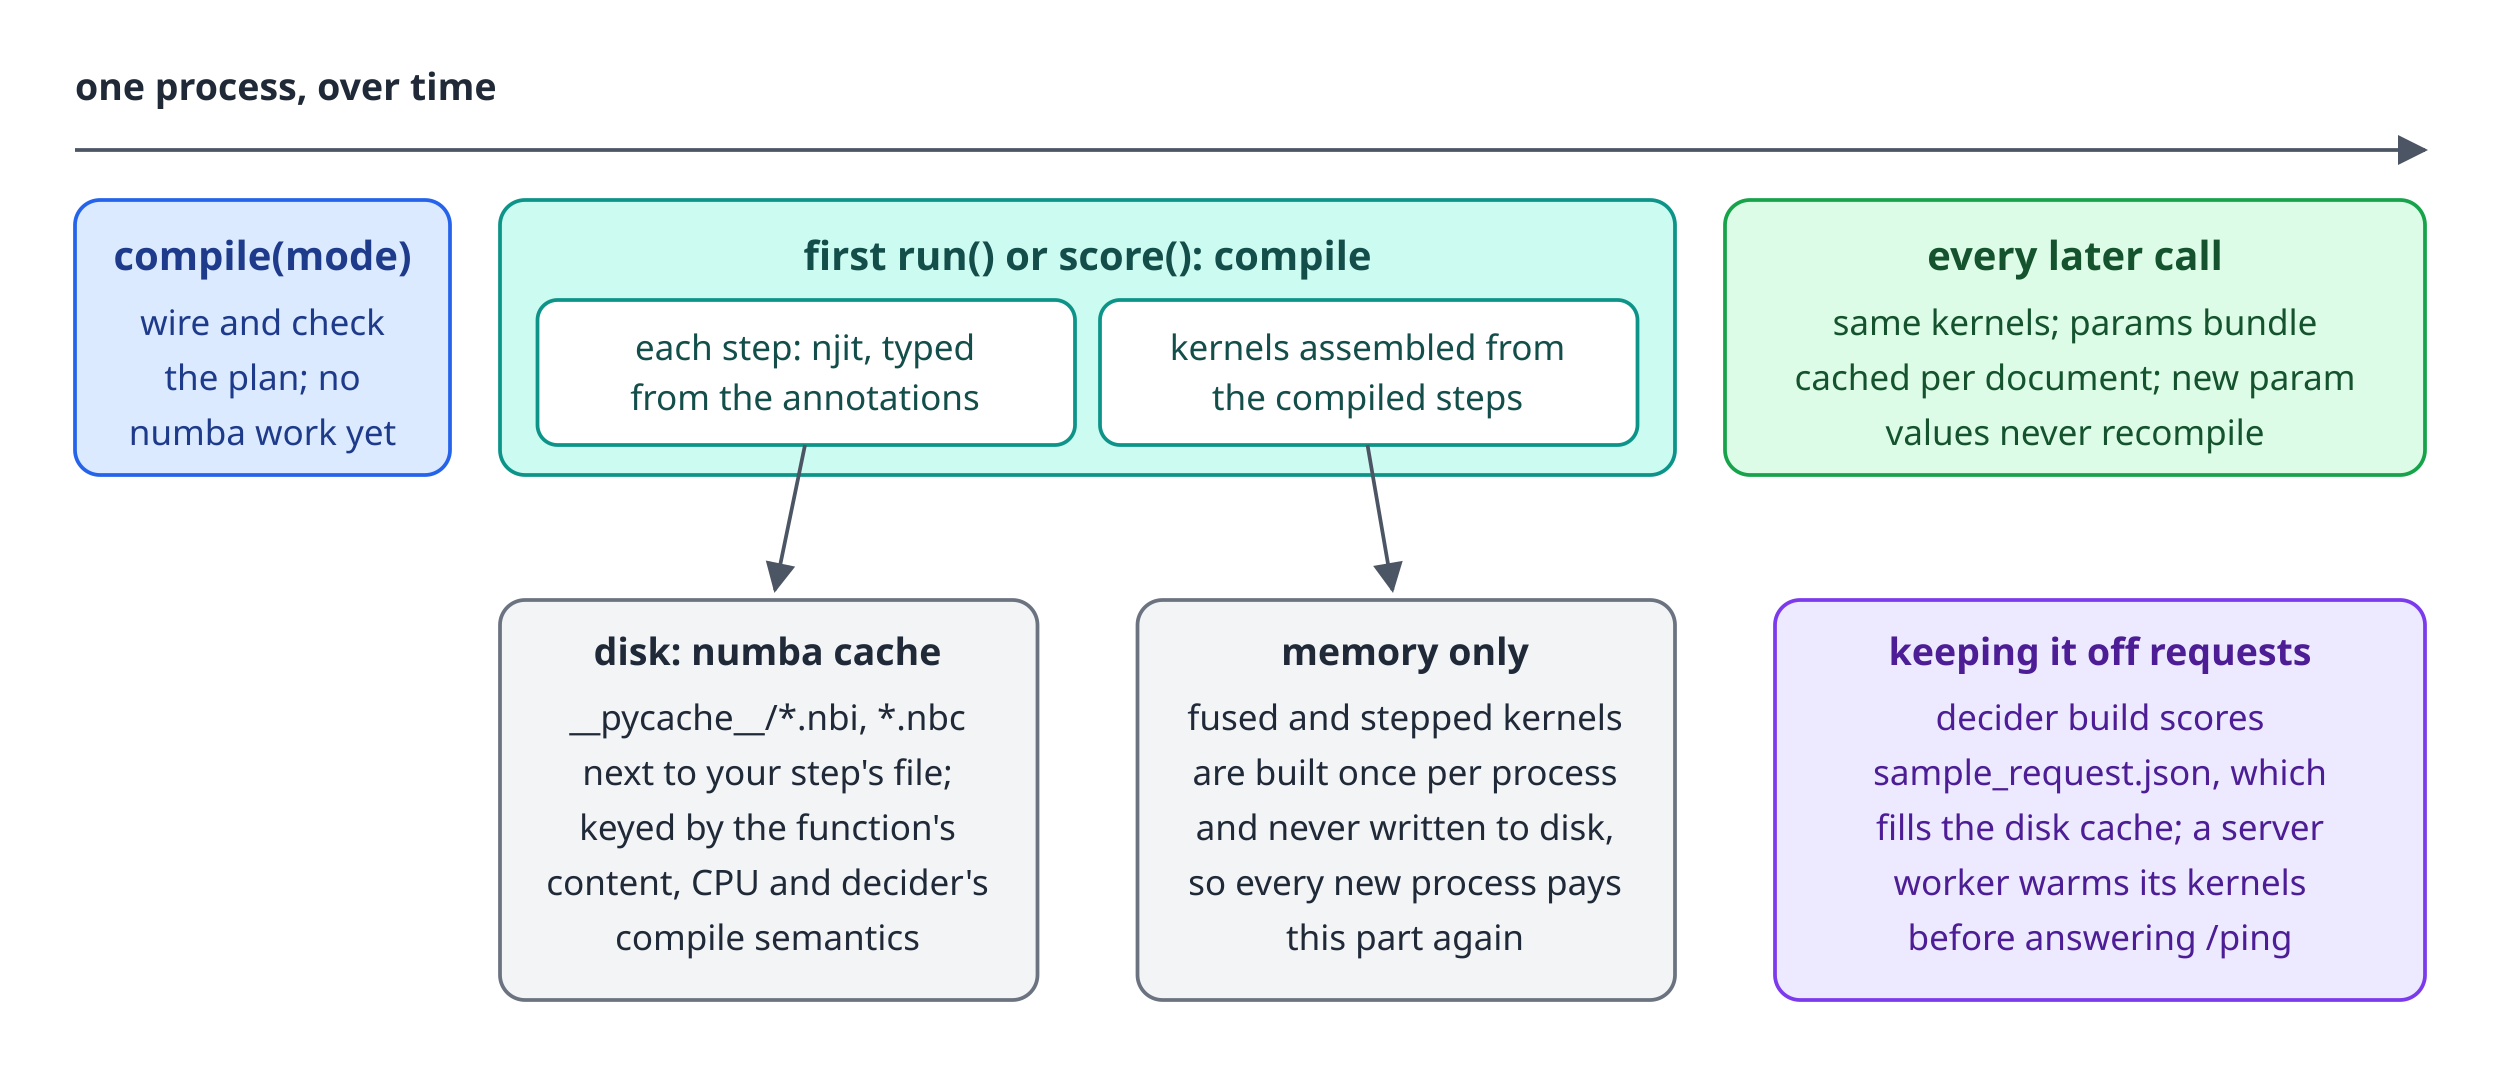
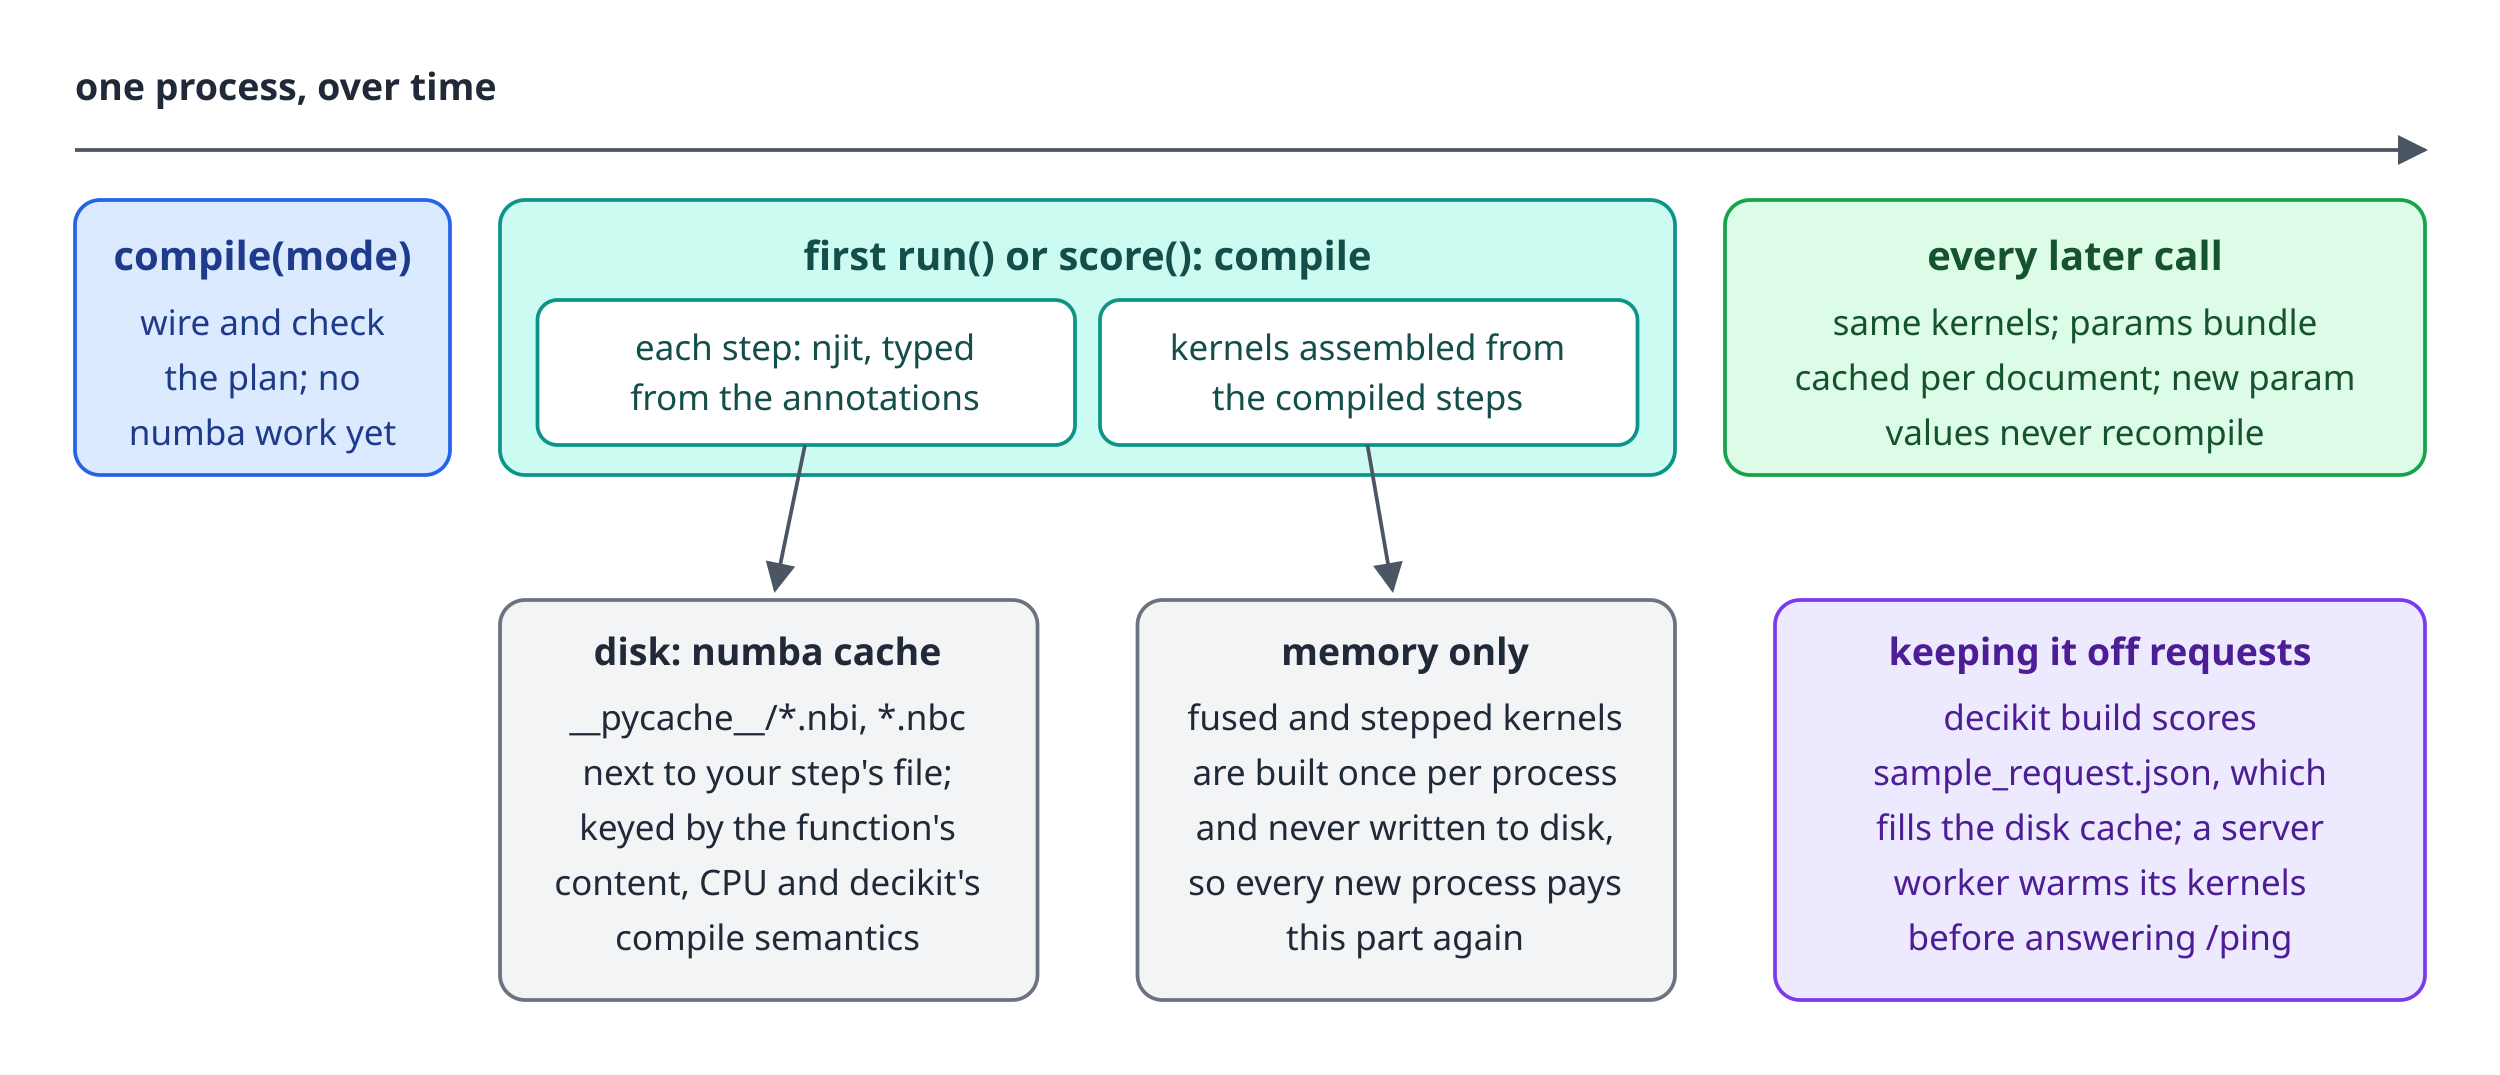
<svg xmlns="http://www.w3.org/2000/svg" viewBox="0 0 1000 430" font-family="system-ui, sans-serif">
  <defs>
    <marker id="arr" viewBox="0 0 10 10" refX="9" refY="5" markerWidth="8" markerHeight="8" orient="auto-start-reverse">
      <path d="M0,0 L10,5 L0,10 z" fill="#4b5563" />
    </marker>
  </defs>
  <rect x="0" y="0" width="1000" height="430" fill="#ffffff" />
  <line x1="30" y1="60" x2="970" y2="60" stroke="#4b5563" stroke-width="1.5" marker-end="url(#arr)" />
  <text x="30" y="40" font-size="15" font-weight="600" fill="#1f2937">one process, over time</text>
  <rect x="30" y="80" width="150" height="110" rx="10" fill="#dbeafe" stroke="#2563eb" stroke-width="1.5" />
  <text x="105" y="108" text-anchor="middle" font-size="16" font-weight="600" fill="#1e3a8a">compile(mode)</text>
  <text x="105" y="134" text-anchor="middle" font-size="14" fill="#1e3a8a">wire and check</text>
  <text x="105" y="156" text-anchor="middle" font-size="14" fill="#1e3a8a">the plan; no</text>
  <text x="105" y="178" text-anchor="middle" font-size="14" fill="#1e3a8a">numba work yet</text>
  <rect x="200" y="80" width="470" height="110" rx="10" fill="#ccfbf1" stroke="#0d9488" stroke-width="1.5" />
  <text x="435" y="108" text-anchor="middle" font-size="16" font-weight="600" fill="#134e4a">first run() or score(): compile</text>
  <rect x="215" y="120" width="215" height="58" rx="8" fill="#ffffff" stroke="#0d9488" stroke-width="1.5" />
  <text x="322" y="144" text-anchor="middle" font-size="14" fill="#134e4a">each step: njit, typed</text>
  <text x="322" y="164" text-anchor="middle" font-size="14" fill="#134e4a">from the annotations</text>
  <rect x="440" y="120" width="215" height="58" rx="8" fill="#ffffff" stroke="#0d9488" stroke-width="1.5" />
  <text x="547" y="144" text-anchor="middle" font-size="14" fill="#134e4a">kernels assembled from</text>
  <text x="547" y="164" text-anchor="middle" font-size="14" fill="#134e4a">the compiled steps</text>
  <rect x="690" y="80" width="280" height="110" rx="10" fill="#dcfce7" stroke="#16a34a" stroke-width="1.5" />
  <text x="830" y="108" text-anchor="middle" font-size="16" font-weight="600" fill="#14532d">every later call</text>
  <text x="830" y="134" text-anchor="middle" font-size="14" fill="#14532d">same kernels; params bundle</text>
  <text x="830" y="156" text-anchor="middle" font-size="14" fill="#14532d">cached per document; new param</text>
  <text x="830" y="178" text-anchor="middle" font-size="14" fill="#14532d">values never recompile</text>
  <rect x="200" y="240" width="215" height="160" rx="10" fill="#f3f4f6" stroke="#6b7280" stroke-width="1.5" />
  <text x="307" y="266" text-anchor="middle" font-size="15" font-weight="600" fill="#1f2937">disk: numba cache</text>
  <text x="307" y="292" text-anchor="middle" font-size="14" fill="#1f2937">__pycache__/*.nbi, *.nbc</text>
  <text x="307" y="314" text-anchor="middle" font-size="14" fill="#1f2937">next to your step's file;</text>
  <text x="307" y="336" text-anchor="middle" font-size="14" fill="#1f2937">keyed by the function's</text>
-   <text x="307" y="358" text-anchor="middle" font-size="14" fill="#1f2937">content, CPU and decider's</text>
+   <text x="307" y="358" text-anchor="middle" font-size="14" fill="#1f2937">content, CPU and decikit's</text>
  <text x="307" y="380" text-anchor="middle" font-size="14" fill="#1f2937">compile semantics</text>
  <line x1="322" y1="178" x2="310" y2="236" stroke="#4b5563" stroke-width="1.5" marker-end="url(#arr)" />
  <rect x="455" y="240" width="215" height="160" rx="10" fill="#f3f4f6" stroke="#6b7280" stroke-width="1.5" />
  <text x="562" y="266" text-anchor="middle" font-size="15" font-weight="600" fill="#1f2937">memory only</text>
  <text x="562" y="292" text-anchor="middle" font-size="14" fill="#1f2937">fused and stepped kernels</text>
  <text x="562" y="314" text-anchor="middle" font-size="14" fill="#1f2937">are built once per process</text>
  <text x="562" y="336" text-anchor="middle" font-size="14" fill="#1f2937">and never written to disk,</text>
  <text x="562" y="358" text-anchor="middle" font-size="14" fill="#1f2937">so every new process pays</text>
  <text x="562" y="380" text-anchor="middle" font-size="14" fill="#1f2937">this part again</text>
  <line x1="547" y1="178" x2="557" y2="236" stroke="#4b5563" stroke-width="1.5" marker-end="url(#arr)" />
  <rect x="710" y="240" width="260" height="160" rx="10" fill="#ede9fe" stroke="#7c3aed" stroke-width="1.5" />
  <text x="840" y="266" text-anchor="middle" font-size="15" font-weight="600" fill="#4c1d95">keeping it off requests</text>
-   <text x="840" y="292" text-anchor="middle" font-size="14" fill="#4c1d95">decider build scores</text>
+   <text x="840" y="292" text-anchor="middle" font-size="14" fill="#4c1d95">decikit build scores</text>
  <text x="840" y="314" text-anchor="middle" font-size="14" fill="#4c1d95">sample_request.json, which</text>
  <text x="840" y="336" text-anchor="middle" font-size="14" fill="#4c1d95">fills the disk cache; a server</text>
  <text x="840" y="358" text-anchor="middle" font-size="14" fill="#4c1d95">worker warms its kernels</text>
  <text x="840" y="380" text-anchor="middle" font-size="14" fill="#4c1d95">before answering /ping</text>
</svg>
